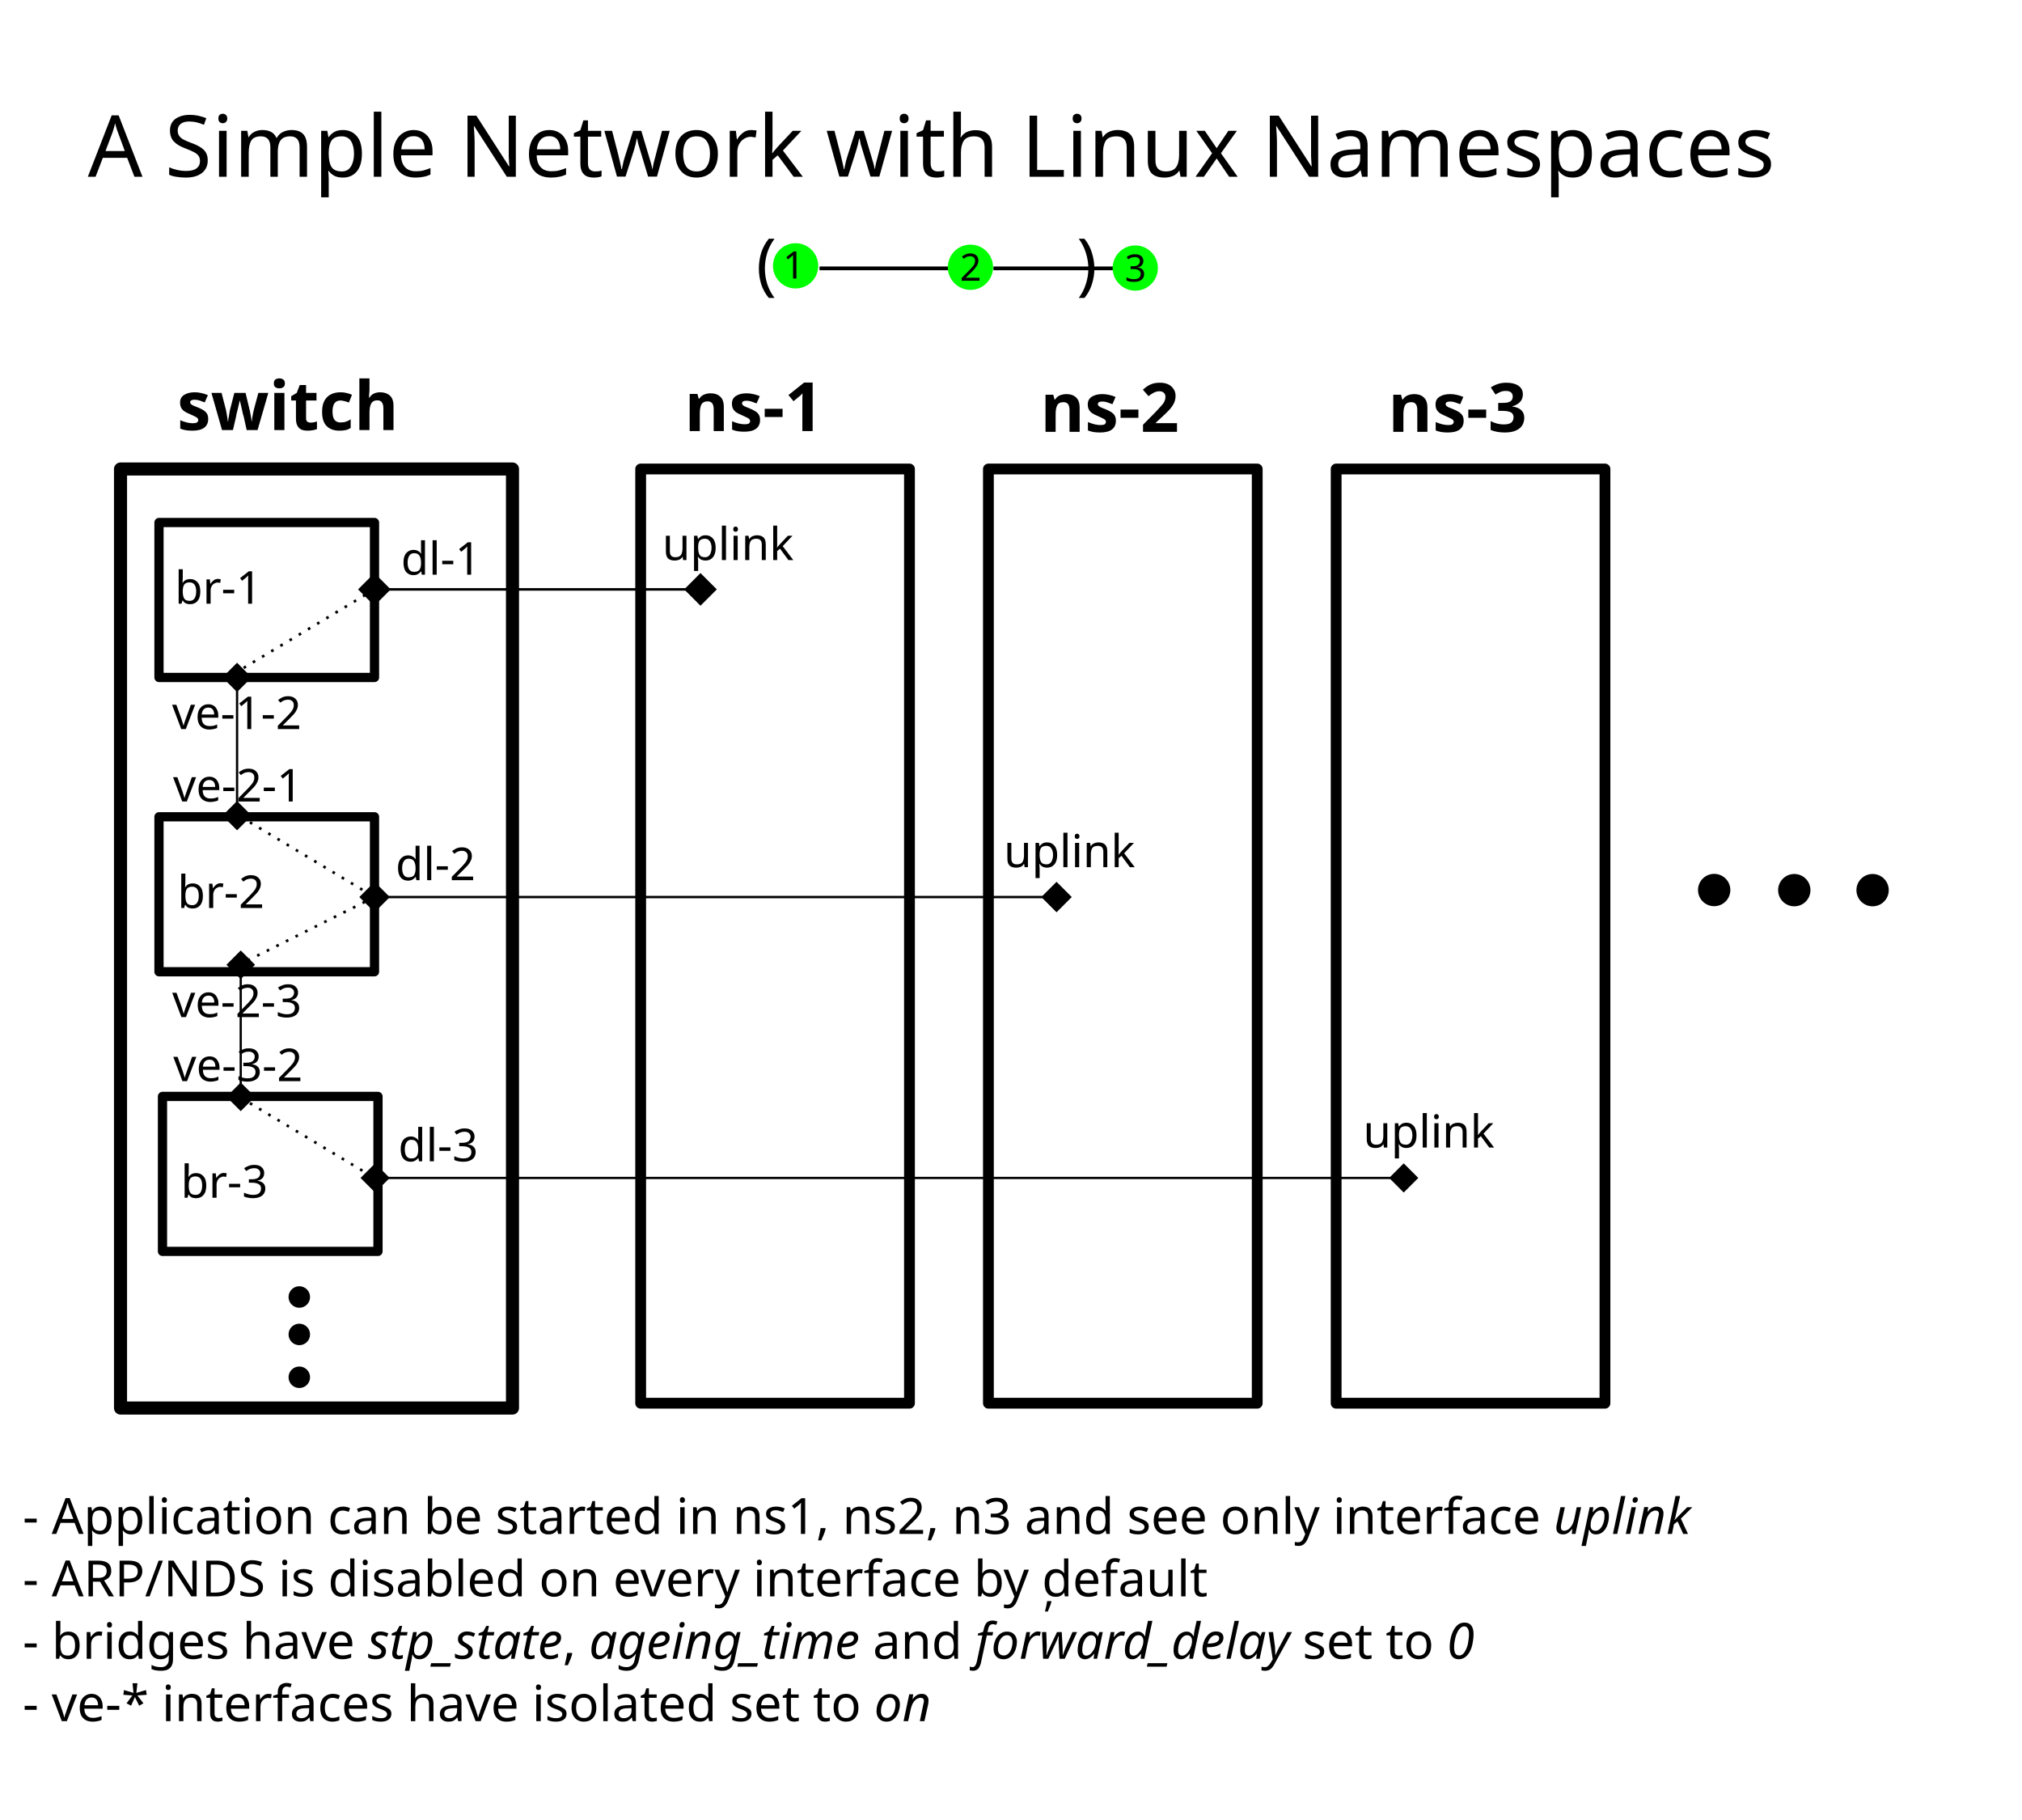
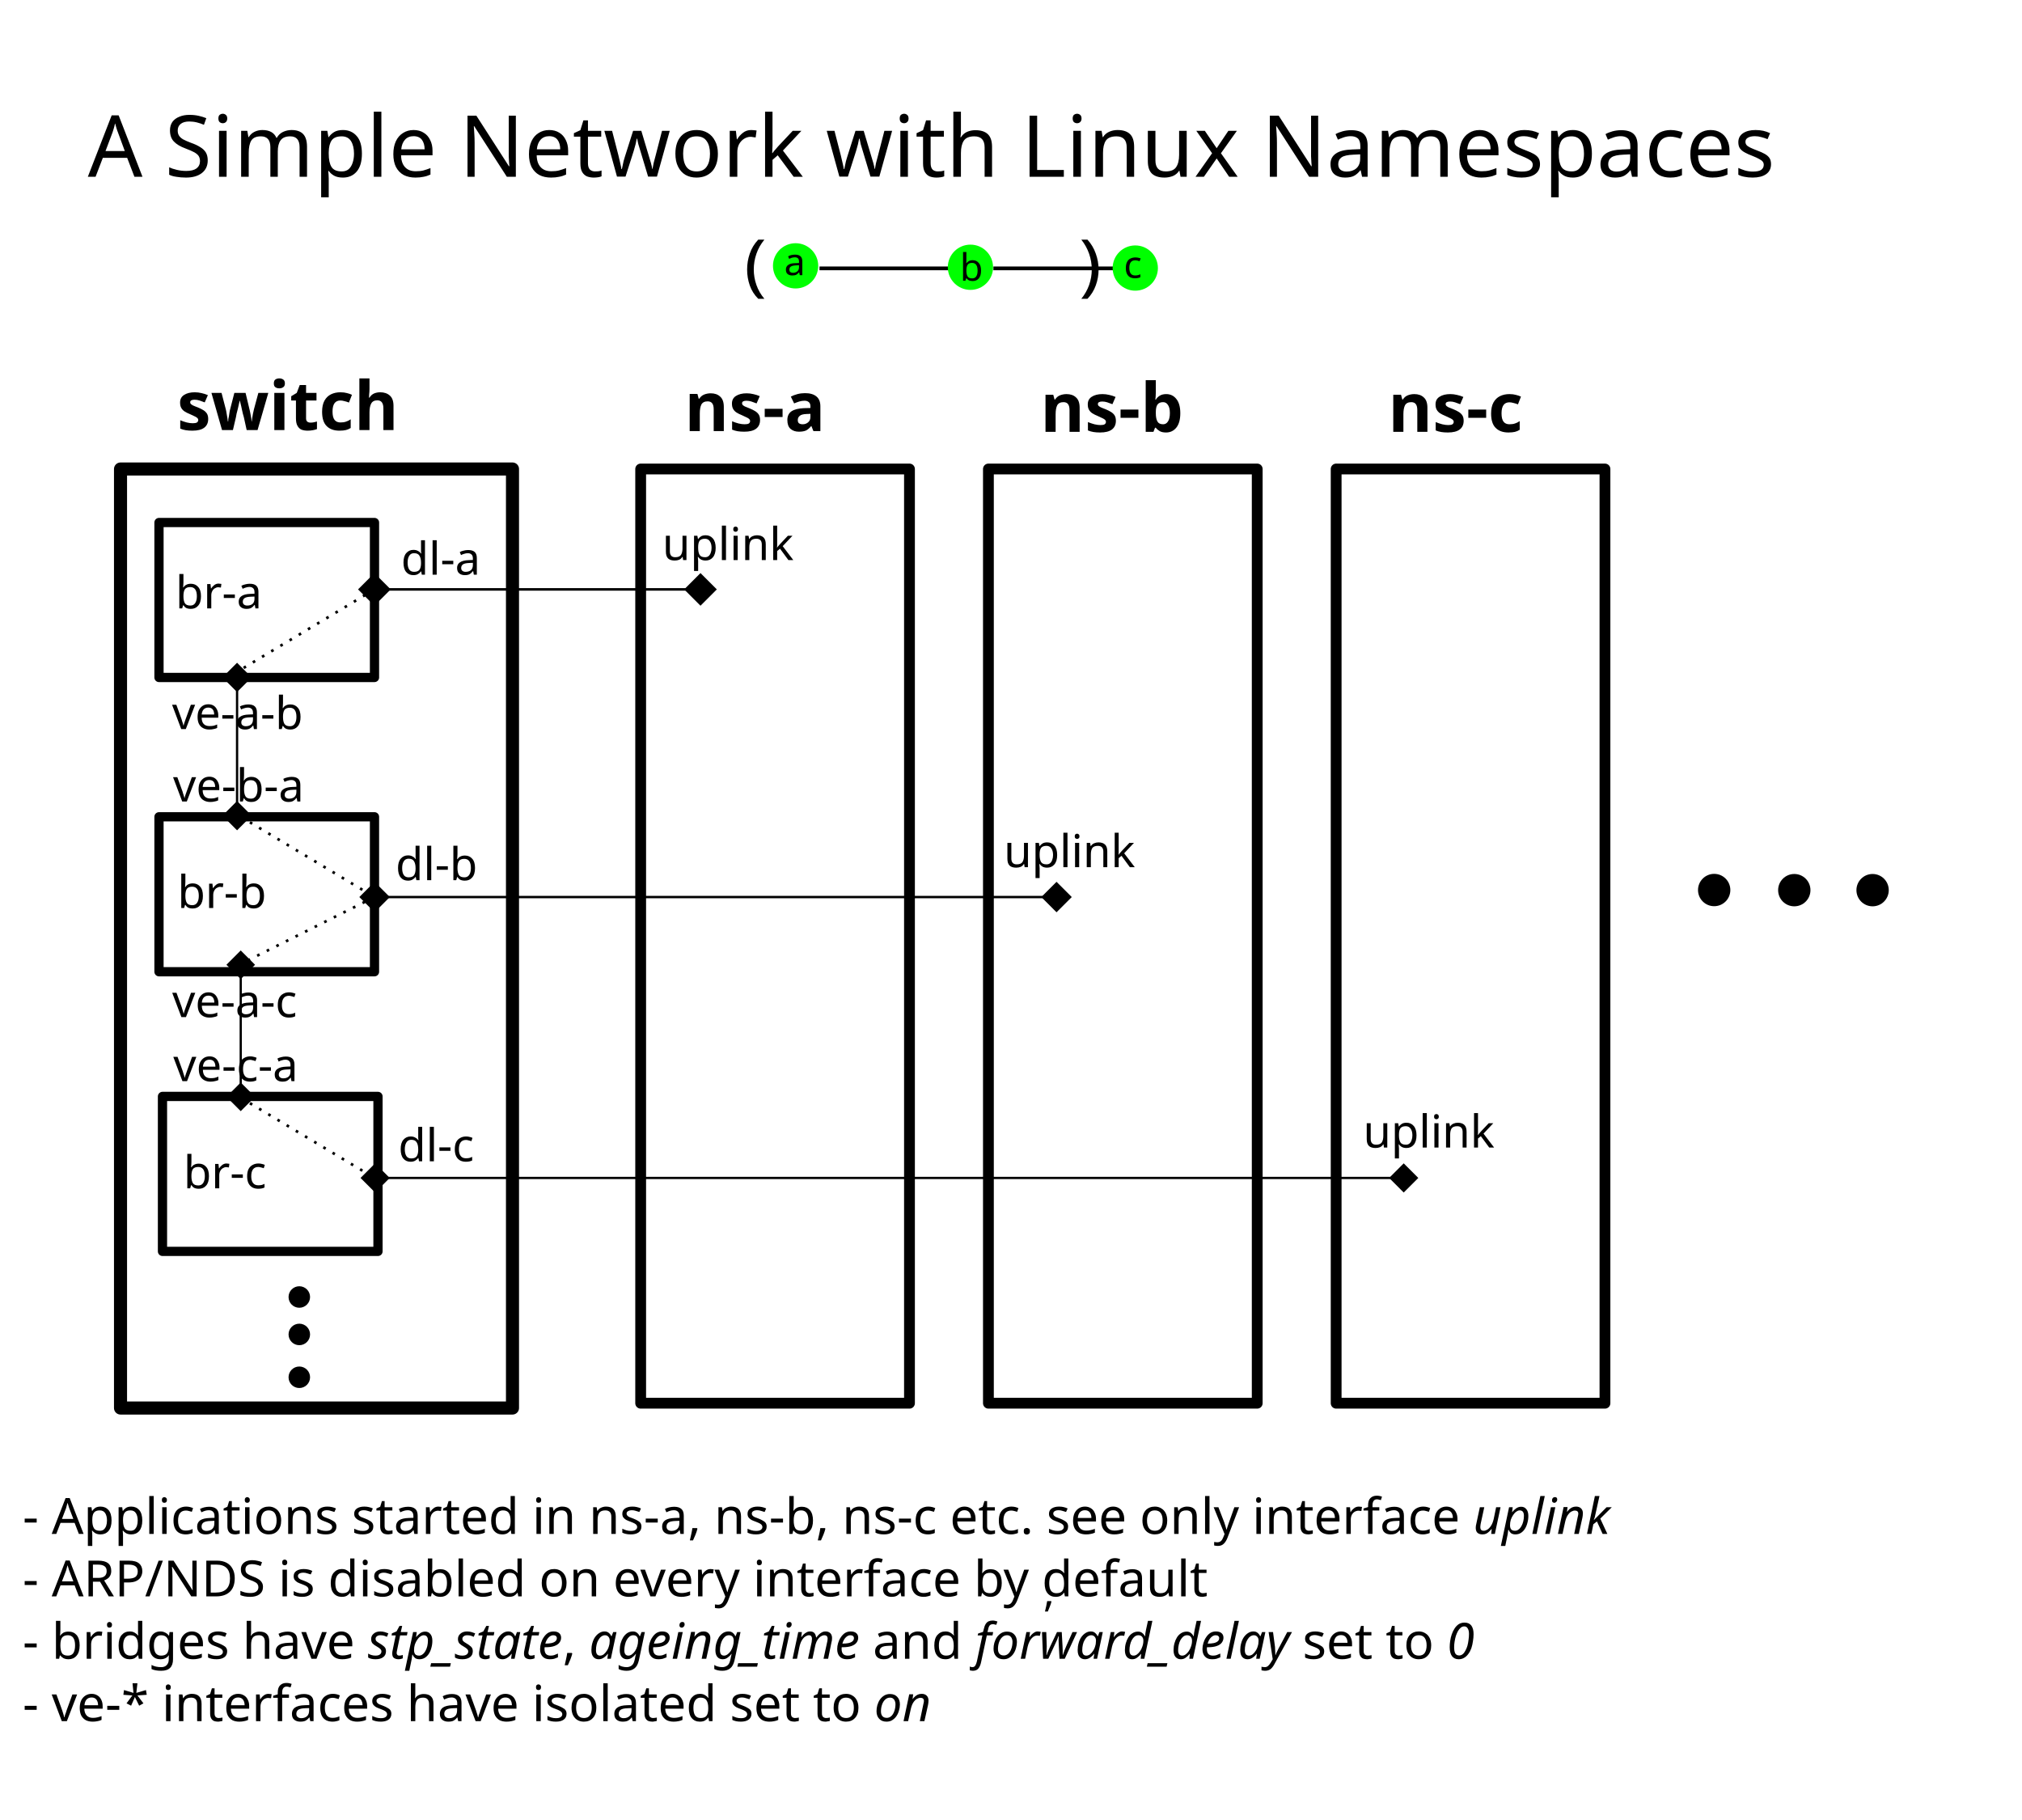
<svg xmlns="http://www.w3.org/2000/svg" width="200mm" height="180mm" viewBox="0 0 200 180" version="1.1" id="svg8">
  <defs id="defs2">
    <marker orient="auto" refY="0" refX="0" id="marker7529" style="overflow:visible">
      <path id="path7527" d="M 0,-7.071 -7.071,0 0,7.071 7.071,0 Z" style="fill:#000000;fill-opacity:1;fill-rule:evenodd;stroke:#000000;stroke-width:1pt;stroke-opacity:1" transform="matrix(0.8,0,0,0.8,5.6,0)" />
    </marker>
    <marker style="overflow:visible" id="marker7369" refX="0" refY="0" orient="auto">
      <path transform="matrix(0.8,0,0,0.8,-5.6,0)" style="fill:#000000;fill-opacity:1;fill-rule:evenodd;stroke:#000000;stroke-width:1pt;stroke-opacity:1" d="M 0,-7.071 -7.071,0 0,7.071 7.071,0 Z" id="path7367" />
    </marker>
    <marker orient="auto" refY="0" refX="0" id="marker7183" style="overflow:visible">
      <path id="path7181" d="M 0,-7.071 -7.071,0 0,7.071 7.071,0 Z" style="fill:#000000;fill-opacity:1;fill-rule:evenodd;stroke:#000000;stroke-width:1pt;stroke-opacity:1" transform="matrix(0.8,0,0,0.8,-5.6,0)" />
    </marker>
    <marker style="overflow:visible" id="marker6105" refX="0" refY="0" orient="auto">
      <path transform="matrix(0.8,0,0,0.8,-5.6,0)" style="fill:#000000;fill-opacity:1;fill-rule:evenodd;stroke:#000000;stroke-width:1pt;stroke-opacity:1" d="M 0,-7.071 -7.071,0 0,7.071 7.071,0 Z" id="path6103" />
    </marker>
    <marker style="overflow:visible" id="marker5963" refX="0" refY="0" orient="auto">
      <path transform="matrix(0.8,0,0,0.8,5.6,0)" style="fill:#000000;fill-opacity:1;fill-rule:evenodd;stroke:#000000;stroke-width:1pt;stroke-opacity:1" d="M 0,-7.071 -7.071,0 0,7.071 7.071,0 Z" id="path5961" />
    </marker>
    <marker orient="auto" refY="0" refX="0" id="marker4441" style="overflow:visible">
      <path id="path4439" d="M 0,-7.071 -7.071,0 0,7.071 7.071,0 Z" style="fill:#000000;fill-opacity:1;fill-rule:evenodd;stroke:#000000;stroke-width:1pt;stroke-opacity:1" transform="matrix(0.8,0,0,0.8,5.6,0)" />
    </marker>
    <marker orient="auto" refY="0" refX="0" id="marker1737" style="overflow:visible">
      <path id="path1735" d="M 0,-7.071 -7.071,0 0,7.071 7.071,0 Z" style="fill:#000000;fill-opacity:1;fill-rule:evenodd;stroke:#000000;stroke-width:1pt;stroke-opacity:1" transform="matrix(0.8,0,0,0.8,5.6,0)" />
    </marker>
    <marker orient="auto" refY="0" refX="0" id="DiamondL" style="overflow:visible">
      <path id="path1089" d="M 0,-7.071 -7.071,0 0,7.071 7.071,0 Z" style="fill:#000000;fill-opacity:1;fill-rule:evenodd;stroke:#000000;stroke-width:1pt;stroke-opacity:1" transform="scale(0.8)" />
    </marker>
    <marker orient="auto" refY="0" refX="0" id="DiamondLend" style="overflow:visible">
      <path id="path1107" d="M 0,-7.071 -7.071,0 0,7.071 7.071,0 Z" style="fill:#000000;fill-opacity:1;fill-rule:evenodd;stroke:#000000;stroke-width:1pt;stroke-opacity:1" transform="matrix(0.8,0,0,0.8,-5.6,0)" />
    </marker>
    <marker orient="auto" refY="0" refX="0" id="DiamondLstart" style="overflow:visible">
      <path id="path1098" d="M 0,-7.071 -7.071,0 0,7.071 7.071,0 Z" style="fill:#000000;fill-opacity:1;fill-rule:evenodd;stroke:#000000;stroke-width:1pt;stroke-opacity:1" transform="matrix(0.8,0,0,0.8,5.6,0)" />
    </marker>
    <marker orient="auto" refY="0" refX="0" id="SquareL" style="overflow:visible">
      <path id="path1080" d="M -5,-5 V 5 H 5 V -5 Z" style="fill:#000000;fill-opacity:1;fill-rule:evenodd;stroke:#000000;stroke-width:1pt;stroke-opacity:1" transform="scale(0.8)" />
    </marker>
    <marker orient="auto" refY="0" refX="0" id="marker1364-8" style="overflow:visible">
      <path id="path1362-7" d="M 0,-7.071 -7.071,0 0,7.071 7.071,0 Z" style="fill:#000000;fill-opacity:1;fill-rule:evenodd;stroke:#000000;stroke-width:1pt;stroke-opacity:1" transform="matrix(0.8,0,0,0.8,-5.6,0)" />
    </marker>
    <marker orient="auto" refY="0" refX="0" id="marker1679-9" style="overflow:visible">
      <path id="path1677-2" d="M 0,-7.071 -7.071,0 0,7.071 7.071,0 Z" style="fill:#000000;fill-opacity:1;fill-rule:evenodd;stroke:#000000;stroke-width:1pt;stroke-opacity:1" transform="matrix(0.8,0,0,0.8,5.6,0)" />
    </marker>
    <marker style="overflow:visible" id="marker7135-5" refX="0" refY="0" orient="auto">
      <path transform="matrix(0.8,0,0,0.8,-5.6,0)" style="fill:#000000;fill-opacity:1;fill-rule:evenodd;stroke:#000000;stroke-width:1pt;stroke-opacity:1" d="M 0,-7.071 -7.071,0 0,7.071 7.071,0 Z" id="path7133-6" />
    </marker>
    <marker style="overflow:visible" id="marker7223-2" refX="0" refY="0" orient="auto">
      <path transform="matrix(0.8,0,0,0.8,5.6,0)" style="fill:#000000;fill-opacity:1;fill-rule:evenodd;stroke:#000000;stroke-width:1pt;stroke-opacity:1" d="M 0,-7.071 -7.071,0 0,7.071 7.071,0 Z" id="path7221-9" />
    </marker>
    <marker orient="auto" refY="0" refX="0" id="marker1364-8-0" style="overflow:visible">
      <path id="path1362-7-9" d="M 0,-7.071 -7.071,0 0,7.071 7.071,0 Z" style="fill:#000000;fill-opacity:1;fill-rule:evenodd;stroke:#000000;stroke-width:1pt;stroke-opacity:1" transform="matrix(0.8,0,0,0.8,-5.6,0)" />
    </marker>
    <marker orient="auto" refY="0" refX="0" id="marker1679-9-3" style="overflow:visible">
      <path id="path1677-2-6" d="M 0,-7.071 -7.071,0 0,7.071 7.071,0 Z" style="fill:#000000;fill-opacity:1;fill-rule:evenodd;stroke:#000000;stroke-width:1pt;stroke-opacity:1" transform="matrix(0.8,0,0,0.8,5.6,0)" />
    </marker>
    <marker style="overflow:visible" id="marker7135-3" refX="0" refY="0" orient="auto">
      <path transform="matrix(0.8,0,0,0.8,-5.6,0)" style="fill:#000000;fill-opacity:1;fill-rule:evenodd;stroke:#000000;stroke-width:1pt;stroke-opacity:1" d="M 0,-7.071 -7.071,0 0,7.071 7.071,0 Z" id="path7133-67" />
    </marker>
    <marker style="overflow:visible" id="marker7223-5" refX="0" refY="0" orient="auto">
      <path transform="matrix(0.8,0,0,0.8,5.6,0)" style="fill:#000000;fill-opacity:1;fill-rule:evenodd;stroke:#000000;stroke-width:1pt;stroke-opacity:1" d="M 0,-7.071 -7.071,0 0,7.071 7.071,0 Z" id="path7221-3" />
    </marker>
    <marker style="overflow:visible" id="marker7135-2" refX="0" refY="0" orient="auto">
      <path transform="matrix(0.8,0,0,0.8,-5.6,0)" style="fill:#000000;fill-opacity:1;fill-rule:evenodd;stroke:#000000;stroke-width:1pt;stroke-opacity:1" d="M 0,-7.071 -7.071,0 0,7.071 7.071,0 Z" id="path7133-9" />
    </marker>
    <marker style="overflow:visible" id="marker7223-1" refX="0" refY="0" orient="auto">
      <path transform="matrix(0.8,0,0,0.8,5.6,0)" style="fill:#000000;fill-opacity:1;fill-rule:evenodd;stroke:#000000;stroke-width:1pt;stroke-opacity:1" d="M 0,-7.071 -7.071,0 0,7.071 7.071,0 Z" id="path7221-2" />
    </marker>
    <marker style="overflow:visible" id="marker7135-5-3" refX="0" refY="0" orient="auto">
      <path transform="matrix(0.8,0,0,0.8,-5.6,0)" style="fill:#000000;fill-opacity:1;fill-rule:evenodd;stroke:#000000;stroke-width:1pt;stroke-opacity:1" d="M 0,-7.071 -7.071,0 0,7.071 7.071,0 Z" id="path7133-6-6" />
    </marker>
    <marker style="overflow:visible" id="marker7223-2-0" refX="0" refY="0" orient="auto">
      <path transform="matrix(0.8,0,0,0.8,5.6,0)" style="fill:#000000;fill-opacity:1;fill-rule:evenodd;stroke:#000000;stroke-width:1pt;stroke-opacity:1" d="M 0,-7.071 -7.071,0 0,7.071 7.071,0 Z" id="path7221-9-6" />
    </marker>
    <marker style="overflow:visible" id="marker7135-26" refX="0" refY="0" orient="auto">
      <path transform="matrix(0.8,0,0,0.8,-5.6,0)" style="fill:#000000;fill-opacity:1;fill-rule:evenodd;stroke:#000000;stroke-width:1pt;stroke-opacity:1" d="M 0,-7.071 -7.071,0 0,7.071 7.071,0 Z" id="path7133-1" />
    </marker>
    <marker style="overflow:visible" id="marker7223-8" refX="0" refY="0" orient="auto">
      <path transform="matrix(0.8,0,0,0.8,5.6,0)" style="fill:#000000;fill-opacity:1;fill-rule:evenodd;stroke:#000000;stroke-width:1pt;stroke-opacity:1" d="M 0,-7.071 -7.071,0 0,7.071 7.071,0 Z" id="path7221-7" />
    </marker>
    <marker style="overflow:visible" id="marker7135" refX="0" refY="0" orient="auto">
      <path transform="matrix(0.8,0,0,0.8,-5.6,0)" style="fill:#000000;fill-opacity:1;fill-rule:evenodd;stroke:#000000;stroke-width:1pt;stroke-opacity:1" d="M 0,-7.071 -7.071,0 0,7.071 7.071,0 Z" id="path7133" />
    </marker>
    <marker style="overflow:visible" id="marker7223" refX="0" refY="0" orient="auto">
      <path transform="matrix(0.8,0,0,0.8,5.6,0)" style="fill:#000000;fill-opacity:1;fill-rule:evenodd;stroke:#000000;stroke-width:1pt;stroke-opacity:1" d="M 0,-7.071 -7.071,0 0,7.071 7.071,0 Z" id="path7221" />
    </marker>
  </defs>
  <g id="layer1" transform="translate(0,-117)">
    <rect style="opacity:1;fill:none;fill-opacity:1;stroke:#000000;stroke-width:1.292;stroke-linejoin:round;stroke-miterlimit:4;stroke-dasharray:none;stroke-dashoffset:0;stroke-opacity:1" id="rect815" width="38.771" height="92.871" x="11.921" y="163.385" />
    <text xml:space="preserve" style="font-style:normal;font-weight:normal;font-size:4.477px;line-height:1.25;font-family:sans-serif;letter-spacing:0px;word-spacing:0px;fill:#000000;fill-opacity:1;stroke:none;stroke-width:0.28" x="17.517" y="159.53" id="text821">
      <tspan id="tspan819" x="17.517" y="159.53" style="font-style:normal;font-variant:normal;font-weight:bold;font-stretch:normal;font-size:6.715px;font-family:sans-serif;-inkscape-font-specification:'sans-serif Bold';stroke-width:0.28">switch</tspan>
    </text>
    <text xml:space="preserve" style="font-style:normal;font-weight:normal;font-size:4.477px;line-height:1.25;font-family:sans-serif;letter-spacing:0px;word-spacing:0px;fill:#000000;fill-opacity:1;stroke:none;stroke-width:0.28" x="8.686" y="134.486" id="text825">
      <tspan id="tspan823" x="8.686" y="134.486" style="font-size:8.467px;stroke-width:0.28">A Simple Network with Linux Namespaces</tspan>
    </text>
    <rect style="opacity:1;fill:none;fill-opacity:1;stroke:#000000;stroke-width:1.068;stroke-linejoin:round;stroke-miterlimit:4;stroke-dasharray:none;stroke-dashoffset:0;stroke-opacity:1" id="rect815-3" width="26.588" height="92.395" x="63.37" y="163.385" />
    <text xml:space="preserve" style="font-style:normal;font-weight:normal;font-size:4.477px;line-height:1.25;font-family:sans-serif;letter-spacing:0px;word-spacing:0px;fill:#000000;fill-opacity:1;stroke:none;stroke-width:0.28" x="65.508" y="172.39" id="text859">
      <tspan id="tspan857" x="65.508" y="172.39" style="stroke-width:0.28">uplink</tspan>
    </text>
-     <text xml:space="preserve" style="font-style:normal;font-weight:normal;font-size:4.477px;line-height:1.25;font-family:sans-serif;letter-spacing:0px;word-spacing:0px;fill:#000000;fill-opacity:1;stroke:none;stroke-width:0.28" x="17.297" y="176.706" id="text878">
-       <tspan id="tspan876" x="17.297" y="176.706" style="stroke-width:0.28">br-1</tspan>
+     <text xml:space="preserve" style="font-style:normal;font-weight:normal;font-size:4.477px;line-height:1.25;font-family:sans-serif;letter-spacing:0px;word-spacing:0px;fill:#000000;fill-opacity:1;stroke:none;stroke-width:0.28" x="17.364" y="177.173" id="text878">
+       <tspan id="tspan876" x="17.364" y="177.173" style="stroke-width:0.28">br-a</tspan>
    </text>
    <text xml:space="preserve" style="font-style:normal;font-weight:normal;font-size:4.477px;line-height:1.25;font-family:sans-serif;letter-spacing:0px;word-spacing:0px;fill:#000000;fill-opacity:1;stroke:none;stroke-width:0.28" x="17.554" y="206.804" id="text878-3">
-       <tspan id="tspan876-5" x="17.554" y="206.804" style="stroke-width:0.28">br-2</tspan>
+       <tspan id="tspan876-5" x="17.554" y="206.804" style="stroke-width:0.28">br-b</tspan>
    </text>
    <text xml:space="preserve" style="font-style:normal;font-weight:normal;font-size:4.477px;line-height:1.25;font-family:sans-serif;letter-spacing:0px;word-spacing:0px;fill:#000000;fill-opacity:1;stroke:none;stroke-width:0.28" x="67.688" y="159.635" id="text821-6">
-       <tspan id="tspan819-2" x="67.688" y="159.635" style="font-style:normal;font-variant:normal;font-weight:bold;font-stretch:normal;font-size:6.715px;font-family:sans-serif;-inkscape-font-specification:'sans-serif Bold';stroke-width:0.28">ns-1</tspan>
+       <tspan id="tspan819-2" x="67.688" y="159.635" style="font-style:normal;font-variant:normal;font-weight:bold;font-stretch:normal;font-size:6.715px;font-family:sans-serif;-inkscape-font-specification:'sans-serif Bold';stroke-width:0.28">ns-a</tspan>
    </text>
    <text xml:space="preserve" style="font-style:normal;font-weight:normal;font-size:4.477px;line-height:1.25;font-family:sans-serif;letter-spacing:0px;word-spacing:0px;fill:#000000;fill-opacity:1;stroke:none;stroke-width:0.28" x="102.884" y="159.714" id="text821-6-0">
-       <tspan id="tspan819-2-9" x="102.884" y="159.714" style="font-style:normal;font-variant:normal;font-weight:bold;font-stretch:normal;font-size:6.715px;font-family:sans-serif;-inkscape-font-specification:'sans-serif Bold';stroke-width:0.28">ns-2</tspan>
+       <tspan id="tspan819-2-9" x="102.884" y="159.714" style="font-style:normal;font-variant:normal;font-weight:bold;font-stretch:normal;font-size:6.715px;font-family:sans-serif;-inkscape-font-specification:'sans-serif Bold';stroke-width:0.28">ns-b</tspan>
    </text>
    <circle style="opacity:1;fill:#000000;fill-opacity:1;stroke:none;stroke-width:1.057;stroke-linejoin:round;stroke-miterlimit:4;stroke-dasharray:none;stroke-dashoffset:0;stroke-opacity:1" id="path961-0" cx="169.553" cy="205.025" r="1.599" />
    <circle style="opacity:1;fill:#000000;fill-opacity:1;stroke:none;stroke-width:1.057;stroke-linejoin:round;stroke-miterlimit:4;stroke-dasharray:none;stroke-dashoffset:0;stroke-opacity:1" id="path961-62" cx="177.477" cy="205.037" r="1.599" />
    <circle style="opacity:1;fill:#000000;fill-opacity:1;stroke:none;stroke-width:1.057;stroke-linejoin:round;stroke-miterlimit:4;stroke-dasharray:none;stroke-dashoffset:0;stroke-opacity:1" id="path961-61" cx="185.222" cy="205.037" r="1.599" />
    <text xml:space="preserve" style="font-style:normal;font-weight:normal;font-size:4.477px;line-height:1.25;font-family:sans-serif;letter-spacing:0px;word-spacing:0px;fill:#000000;fill-opacity:1;stroke:none;stroke-width:0.28" x="99.284" y="202.765" id="text859-23">
      <tspan id="tspan857-75" x="99.284" y="202.765" style="stroke-width:0.28">uplink</tspan>
    </text>
    <text xml:space="preserve" style="font-style:normal;font-weight:normal;font-size:4.477px;line-height:1.25;font-family:sans-serif;letter-spacing:0px;word-spacing:0px;fill:#000000;fill-opacity:1;stroke:none;stroke-width:0.28" x="39.121" y="204.049" id="text859-9">
-       <tspan id="tspan857-2" x="39.121" y="204.049" style="stroke-width:0.28">dl-2</tspan>
+       <tspan id="tspan857-2" x="39.121" y="204.049" style="stroke-width:0.28">dl-b</tspan>
    </text>
    <text xml:space="preserve" style="font-style:normal;font-weight:normal;font-size:4.477px;line-height:1.25;font-family:sans-serif;letter-spacing:0px;word-spacing:0px;fill:#000000;fill-opacity:1;stroke:none;stroke-width:0.28" x="39.659" y="173.837" id="text859-9-2">
-       <tspan id="tspan857-2-8" x="39.659" y="173.837" style="stroke-width:0.28">dl-1</tspan>
+       <tspan id="tspan857-2-8" x="39.659" y="173.837" style="stroke-width:0.28">dl-a</tspan>
    </text>
    <text xml:space="preserve" style="font-style:normal;font-weight:normal;font-size:4.477px;line-height:1.25;font-family:sans-serif;letter-spacing:0px;word-spacing:0px;fill:#000000;fill-opacity:1;stroke:none;stroke-width:0.28" x="17.018" y="189.107" id="text859-9-2-9">
-       <tspan id="tspan857-2-8-7" x="17.018" y="189.107" style="stroke-width:0.28">ve-1-2</tspan>
+       <tspan id="tspan857-2-8-7" x="17.018" y="189.107" style="stroke-width:0.28">ve-a-b</tspan>
    </text>
    <text xml:space="preserve" style="font-style:normal;font-weight:normal;font-size:4.477px;line-height:1.25;font-family:sans-serif;letter-spacing:0px;word-spacing:0px;fill:#000000;fill-opacity:1;stroke:none;stroke-width:0.28" x="17.116" y="196.268" id="text859-9-2-9-3">
-       <tspan id="tspan857-2-8-7-6" x="17.116" y="196.268" style="stroke-width:0.28">ve-2-1</tspan>
+       <tspan id="tspan857-2-8-7-6" x="17.116" y="196.268" style="stroke-width:0.28">ve-b-a</tspan>
    </text>
    <path style="fill:none;stroke:#000000;stroke-width:0.37;stroke-linecap:butt;stroke-linejoin:miter;stroke-miterlimit:4;stroke-dasharray:none;stroke-opacity:1" d="M 81.06,143.542 H 93.927" id="path12468" />
    <circle style="opacity:1;fill:#00ff00;fill-opacity:1;stroke:none;stroke-width:1.48;stroke-linejoin:round;stroke-miterlimit:4;stroke-dasharray:none;stroke-dashoffset:0;stroke-opacity:1" id="path961-6-2" cx="95.988" cy="143.432" r="2.238" />
    <circle style="opacity:1;fill:#00ff00;fill-opacity:1;stroke:none;stroke-width:1.48;stroke-linejoin:round;stroke-miterlimit:4;stroke-dasharray:none;stroke-dashoffset:0;stroke-opacity:1" id="path961-6-1" cx="78.694" cy="143.292" r="2.238" />
-     <text xml:space="preserve" style="font-style:normal;font-weight:normal;font-size:4.477px;line-height:1.25;font-family:sans-serif;letter-spacing:0px;word-spacing:0px;fill:#000000;fill-opacity:1;stroke:none;stroke-width:0.28" x="77.445" y="144.548" id="text12472">
-       <tspan id="tspan12470" x="77.445" y="144.548" style="font-size:3.731px;stroke-width:0.28">1</tspan>
+     <text xml:space="preserve" style="font-style:normal;font-weight:normal;font-size:4.477px;line-height:1.25;font-family:sans-serif;letter-spacing:0px;word-spacing:0px;fill:#000000;fill-opacity:1;stroke:none;stroke-width:0.28" x="77.563" y="144.217" id="text12472">
+       <tspan id="tspan12470" x="77.563" y="144.217" style="font-size:3.731px;stroke-width:0.28">a</tspan>
    </text>
    <text xml:space="preserve" style="font-style:normal;font-weight:normal;font-size:4.477px;line-height:1.25;font-family:sans-serif;letter-spacing:0px;word-spacing:0px;fill:#000000;fill-opacity:1;stroke:none;stroke-width:0.28" x="94.947" y="144.767" id="text12472-9">
-       <tspan id="tspan12470-3" x="94.947" y="144.767" style="font-size:3.731px;stroke-width:0.28">2</tspan>
+       <tspan id="tspan12470-3" x="94.947" y="144.767" style="font-size:3.731px;stroke-width:0.28">b</tspan>
    </text>
-     <text xml:space="preserve" style="font-style:normal;font-weight:normal;font-size:4.477px;line-height:1.25;font-family:sans-serif;letter-spacing:0px;word-spacing:0px;fill:#000000;fill-opacity:1;stroke:none;stroke-width:0.28" x="74.798" y="145.407" id="text12494">
-       <tspan id="tspan12492" x="74.798" y="145.407" style="font-size:6.715px;stroke-width:0.28">(                 )</tspan>
+     <text xml:space="preserve" style="font-style:normal;font-weight:normal;font-size:4.708px;line-height:1.25;font-family:sans-serif;letter-spacing:0px;word-spacing:0px;fill:#000000;fill-opacity:1;stroke:none;stroke-width:0.294" x="69.983" y="153.026" id="text12494" transform="scale(1.051718,0.9508257)">
+       <tspan id="tspan12492" x="69.983" y="153.026" style="font-size:7.062px;stroke-width:0.294">(                )</tspan>
    </text>
    <text xml:space="preserve" style="font-style:normal;font-weight:normal;font-size:4.477px;line-height:1.25;font-family:sans-serif;letter-spacing:0px;word-spacing:0px;fill:#000000;fill-opacity:1;stroke:none;stroke-width:0.28" x="2.24" y="268.706" id="text12498">
-       <tspan x="2.24" y="268.706" style="font-size:4.939px;stroke-width:0.28" id="tspan12500">- Application can be started in ns1, ns2, n3 and see only interface <tspan style="font-style:italic;font-variant:normal;font-weight:normal;font-stretch:normal;font-size:4.939px;font-family:sans-serif;-inkscape-font-specification:'sans-serif Italic'" id="tspan12552">uplink</tspan>
+       <tspan x="2.24" y="268.706" style="font-size:4.939px;stroke-width:0.28" id="tspan12500">- Applications started in ns-a, ns-b, ns-c etc. see only interface <tspan style="font-style:italic;font-variant:normal;font-weight:normal;font-stretch:normal;font-size:4.939px;font-family:sans-serif;-inkscape-font-specification:'sans-serif Italic'" id="tspan12552">uplink</tspan>
      </tspan>
      <tspan x="2.24" y="274.88" style="font-size:4.939px;stroke-width:0.28" id="tspan12502">- ARP/NDS is disabled on every interface by default</tspan>
      <tspan x="2.24" y="281.053" style="font-size:4.939px;stroke-width:0.28" id="tspan12504">- bridges have <tspan style="font-style:italic;font-variant:normal;font-weight:normal;font-stretch:normal;font-size:4.939px;font-family:sans-serif;-inkscape-font-specification:'sans-serif Italic'" id="tspan12554">stp_state</tspan>, <tspan style="font-style:italic;font-variant:normal;font-weight:normal;font-stretch:normal;font-size:4.939px;font-family:sans-serif;-inkscape-font-specification:'sans-serif Italic'" id="tspan12556">ageing_time</tspan> and <tspan style="font-style:italic;font-variant:normal;font-weight:normal;font-stretch:normal;font-size:4.939px;font-family:sans-serif;-inkscape-font-specification:'sans-serif Italic'" id="tspan12558">forward_delay</tspan> set to <tspan style="font-style:italic;font-variant:normal;font-weight:normal;font-stretch:normal;font-size:4.939px;font-family:sans-serif;-inkscape-font-specification:'sans-serif Italic';stroke-width:0.28" id="tspan12512">0</tspan>
      </tspan>
      <tspan x="2.24" y="287.227" style="font-size:4.939px;stroke-width:0.28" id="tspan12506">- ve-* interfaces have isolated set to <tspan style="font-style:italic;font-variant:normal;font-weight:normal;font-stretch:normal;font-size:4.939px;font-family:sans-serif;-inkscape-font-specification:'sans-serif Italic';stroke-width:0.28" id="tspan12510">on</tspan>
      </tspan>
    </text>
    <rect style="opacity:1;fill:none;fill-opacity:1;stroke:#000000;stroke-width:1.068;stroke-linejoin:round;stroke-miterlimit:4;stroke-dasharray:none;stroke-dashoffset:0;stroke-opacity:1" id="rect815-3-3" width="26.588" height="92.395" x="97.766" y="163.385" />
    <rect style="opacity:1;fill:none;fill-opacity:1;stroke:#000000;stroke-width:1.068;stroke-linejoin:round;stroke-miterlimit:4;stroke-dasharray:none;stroke-dashoffset:0;stroke-opacity:1" id="rect815-3-3-6" width="26.588" height="92.395" x="132.162" y="163.385" />
    <text xml:space="preserve" style="font-style:normal;font-weight:normal;font-size:4.477px;line-height:1.25;font-family:sans-serif;letter-spacing:0px;word-spacing:0px;fill:#000000;fill-opacity:1;stroke:none;stroke-width:0.28" x="137.28" y="159.714" id="text821-6-0-7">
-       <tspan id="tspan819-2-9-5" x="137.28" y="159.714" style="font-style:normal;font-variant:normal;font-weight:bold;font-stretch:normal;font-size:6.715px;font-family:sans-serif;-inkscape-font-specification:'sans-serif Bold';stroke-width:0.28">ns-3</tspan>
+       <tspan id="tspan819-2-9-5" x="137.28" y="159.714" style="font-style:normal;font-variant:normal;font-weight:bold;font-stretch:normal;font-size:6.715px;font-family:sans-serif;-inkscape-font-specification:'sans-serif Bold';stroke-width:0.28">ns-c</tspan>
    </text>
    <rect style="opacity:1;fill:none;fill-opacity:1;stroke:#000000;stroke-width:0.913;stroke-linejoin:round;stroke-miterlimit:4;stroke-dasharray:none;stroke-dashoffset:0;stroke-opacity:1" id="rect815-3-6-7-5-3" width="21.316" height="15.326" x="16.071" y="225.437" />
-     <text xml:space="preserve" style="font-style:normal;font-weight:normal;font-size:4.477px;line-height:1.25;font-family:sans-serif;letter-spacing:0px;word-spacing:0px;fill:#000000;fill-opacity:1;stroke:none;stroke-width:0.28" x="17.887" y="235.458" id="text878-3-2">
-       <tspan id="tspan876-5-7" x="17.887" y="235.458" style="stroke-width:0.28">br-3</tspan>
+     <text xml:space="preserve" style="font-style:normal;font-weight:normal;font-size:4.477px;line-height:1.25;font-family:sans-serif;letter-spacing:0px;word-spacing:0px;fill:#000000;fill-opacity:1;stroke:none;stroke-width:0.28" x="18.154" y="234.523" id="text878-3-2">
+       <tspan id="tspan876-5-7" x="18.154" y="234.523" style="stroke-width:0.28">br-c</tspan>
    </text>
    <text xml:space="preserve" style="font-style:normal;font-weight:normal;font-size:4.477px;line-height:1.25;font-family:sans-serif;letter-spacing:0px;word-spacing:0px;fill:#000000;fill-opacity:1;stroke:none;stroke-width:0.28" x="134.83" y="230.491" id="text859-23-6">
      <tspan id="tspan857-75-2" x="134.83" y="230.491" style="stroke-width:0.28">uplink</tspan>
    </text>
    <text xml:space="preserve" style="font-style:normal;font-weight:normal;font-size:4.477px;line-height:1.25;font-family:sans-serif;letter-spacing:0px;word-spacing:0px;fill:#000000;fill-opacity:1;stroke:none;stroke-width:0.28" x="17.142" y="223.929" id="text859-9-2-9-3-6">
-       <tspan id="tspan857-2-8-7-6-1" x="17.142" y="223.929" style="stroke-width:0.28">ve-3-2</tspan>
+       <tspan id="tspan857-2-8-7-6-1" x="17.142" y="223.929" style="stroke-width:0.28">ve-c-a</tspan>
    </text>
    <text xml:space="preserve" style="font-style:normal;font-weight:normal;font-size:4.477px;line-height:1.25;font-family:sans-serif;letter-spacing:0px;word-spacing:0px;fill:#000000;fill-opacity:1;stroke:none;stroke-width:0.28" x="17.036" y="217.595" id="text859-9-2-9-3-6-8">
-       <tspan id="tspan857-2-8-7-6-1-7" x="17.036" y="217.595" style="stroke-width:0.28">ve-2-3</tspan>
+       <tspan id="tspan857-2-8-7-6-1-7" x="17.036" y="217.595" style="stroke-width:0.28">ve-a-c</tspan>
    </text>
    <text xml:space="preserve" style="font-style:normal;font-weight:normal;font-size:4.477px;line-height:1.25;font-family:sans-serif;letter-spacing:0px;word-spacing:0px;fill:#000000;fill-opacity:1;stroke:none;stroke-width:0.28" x="39.382" y="231.853" id="text859-9-9">
-       <tspan id="tspan857-2-2" x="39.382" y="231.853" style="stroke-width:0.28">dl-3</tspan>
+       <tspan id="tspan857-2-2" x="39.382" y="231.853" style="stroke-width:0.28">dl-c</tspan>
    </text>
    <circle style="opacity:1;fill:#000000;fill-opacity:1;stroke:none;stroke-width:0.704;stroke-linejoin:round;stroke-miterlimit:4;stroke-dasharray:none;stroke-dashoffset:0;stroke-opacity:1" id="path961-02" cx="29.605" cy="248.977" r="1.064" />
    <circle style="opacity:1;fill:#000000;fill-opacity:1;stroke:none;stroke-width:0.704;stroke-linejoin:round;stroke-miterlimit:4;stroke-dasharray:none;stroke-dashoffset:0;stroke-opacity:1" id="path961-02-3" cx="29.605" cy="245.275" r="1.064" />
    <circle style="opacity:1;fill:#000000;fill-opacity:1;stroke:none;stroke-width:0.704;stroke-linejoin:round;stroke-miterlimit:4;stroke-dasharray:none;stroke-dashoffset:0;stroke-opacity:1" id="path961-02-7" cx="29.605" cy="253.213" r="1.064" />
    <path style="fill:none;stroke:#000000;stroke-width:0.37;stroke-linecap:butt;stroke-linejoin:miter;stroke-miterlimit:4;stroke-dasharray:none;stroke-opacity:1" d="M 98.258,143.542 H 111.125" id="path12468-8" />
    <circle style="opacity:1;fill:#00ff00;fill-opacity:1;stroke:none;stroke-width:1.48;stroke-linejoin:round;stroke-miterlimit:4;stroke-dasharray:none;stroke-dashoffset:0;stroke-opacity:1" id="path961-6-2-5" cx="112.292" cy="143.511" r="2.238" />
-     <text xml:space="preserve" style="font-style:normal;font-weight:normal;font-size:4.477px;line-height:1.25;font-family:sans-serif;letter-spacing:0px;word-spacing:0px;fill:#000000;fill-opacity:1;stroke:none;stroke-width:0.28" x="111.25" y="144.847" id="text12472-9-9">
-       <tspan id="tspan12470-3-2" x="111.25" y="144.847" style="font-size:3.731px;stroke-width:0.28">3</tspan>
+     <text xml:space="preserve" style="font-style:normal;font-weight:normal;font-size:4.477px;line-height:1.25;font-family:sans-serif;letter-spacing:0px;word-spacing:0px;fill:#000000;fill-opacity:1;stroke:none;stroke-width:0.28" x="111.156" y="144.493" id="text12472-9-9">
+       <tspan id="tspan12470-3-2" x="111.156" y="144.493" style="font-size:3.731px;stroke-width:0.28">c</tspan>
    </text>
    <text xml:space="preserve" style="font-style:normal;font-weight:normal;font-size:4.233px;line-height:1.25;font-family:sans-serif;letter-spacing:0px;word-spacing:0px;fill:#000000;fill-opacity:1;stroke:none;stroke-width:0.265" x="103.188" y="275.833" id="text7302">
      <tspan id="tspan7300" x="103.188" y="275.833" style="stroke-width:0.265">,</tspan>
    </text>
    <path style="fill:none;stroke:#000000;stroke-width:0.252;stroke-linecap:butt;stroke-linejoin:miter;stroke-miterlimit:4;stroke-dasharray:none;stroke-opacity:1;marker-start:url(#marker7183);marker-end:url(#marker4441)" d="M 38.442,175.292 H 67.876" id="path4431" />
    <path style="fill:none;stroke:#000000;stroke-width:0.235;stroke-linecap:butt;stroke-linejoin:miter;stroke-miterlimit:4;stroke-dasharray:none;stroke-opacity:1;marker-start:url(#marker6105);marker-end:url(#marker5963)" d="m 38.365,205.719 c 46.893,0 64.823,0 64.823,0" id="path5953" />
    <path style="fill:none;stroke:#000000;stroke-width:0.225;stroke-linecap:butt;stroke-linejoin:miter;stroke-miterlimit:4;stroke-dasharray:none;stroke-opacity:1;marker-start:url(#marker7369);marker-end:url(#marker7529)" d="m 38.365,233.5 c 99.219,0 99.219,0 99.219,0" id="path7359" />
    <rect style="opacity:1;fill:none;fill-opacity:1;stroke:#000000;stroke-width:0.913;stroke-linejoin:round;stroke-miterlimit:4;stroke-dasharray:none;stroke-dashoffset:0;stroke-opacity:1" id="rect815-3-6-7-5-3-0" width="21.316" height="15.326" x="15.726" y="197.781" />
    <rect style="opacity:1;fill:none;fill-opacity:1;stroke:#000000;stroke-width:0.913;stroke-linejoin:round;stroke-miterlimit:4;stroke-dasharray:none;stroke-dashoffset:0;stroke-opacity:1" id="rect815-3-6-7-5-3-0-9" width="21.316" height="15.326" x="15.726" y="168.677" />
    <path style="fill:none;stroke:#000000;stroke-width:0.221px;stroke-linecap:butt;stroke-linejoin:miter;stroke-opacity:1;marker-start:url(#marker7135-26);marker-end:url(#marker7223-8)" d="m 23.812,213.656 v 10.583" id="path7125-9" />
    <path style="fill:none;stroke:#000000;stroke-width:0.226px;stroke-linecap:butt;stroke-linejoin:miter;stroke-opacity:1;marker-start:url(#marker7135);marker-end:url(#marker7223)" d="m 23.449,185.261 v 11.144" id="path7125" />
    <path style="fill:none;stroke:#000000;stroke-width:0.265;stroke-linecap:butt;stroke-linejoin:miter;stroke-opacity:1;stroke-miterlimit:4;stroke-dasharray:0.265,0.794;stroke-dashoffset:0" d="M 23.812,225.562 37.042,233.5" id="path11306" />
    <path style="fill:none;stroke:#000000;stroke-width:0.265;stroke-linecap:butt;stroke-linejoin:miter;stroke-opacity:1;stroke-miterlimit:4;stroke-dasharray:0.265,0.794;stroke-dashoffset:0" d="M 37.042,205.719 23.812,212.333" id="path11308" />
    <path style="fill:none;stroke:#000000;stroke-width:0.265;stroke-linecap:butt;stroke-linejoin:miter;stroke-opacity:1;stroke-miterlimit:4;stroke-dasharray:0.265,0.794;stroke-dashoffset:0" d="m 23.812,197.781 13.229,7.938" id="path11310" />
    <path style="fill:none;stroke:#000000;stroke-width:0.265;stroke-linecap:butt;stroke-linejoin:miter;stroke-opacity:1;stroke-miterlimit:4;stroke-dasharray:0.265,0.794;stroke-dashoffset:0" d="M 37.042,175.292 23.812,183.229" id="path11312" />
+     <text xml:space="preserve" style="font-style:normal;font-weight:normal;font-size:4.233px;line-height:1.25;font-family:sans-serif;letter-spacing:0px;word-spacing:0px;fill:#000000;fill-opacity:1;stroke:none;stroke-width:0.265" x="100.542" y="266.573" id="text1115">
+       <tspan id="tspan1113" x="100.542" y="270.318" style="stroke-width:0.265" />
+     </text>
  </g>
</svg>
